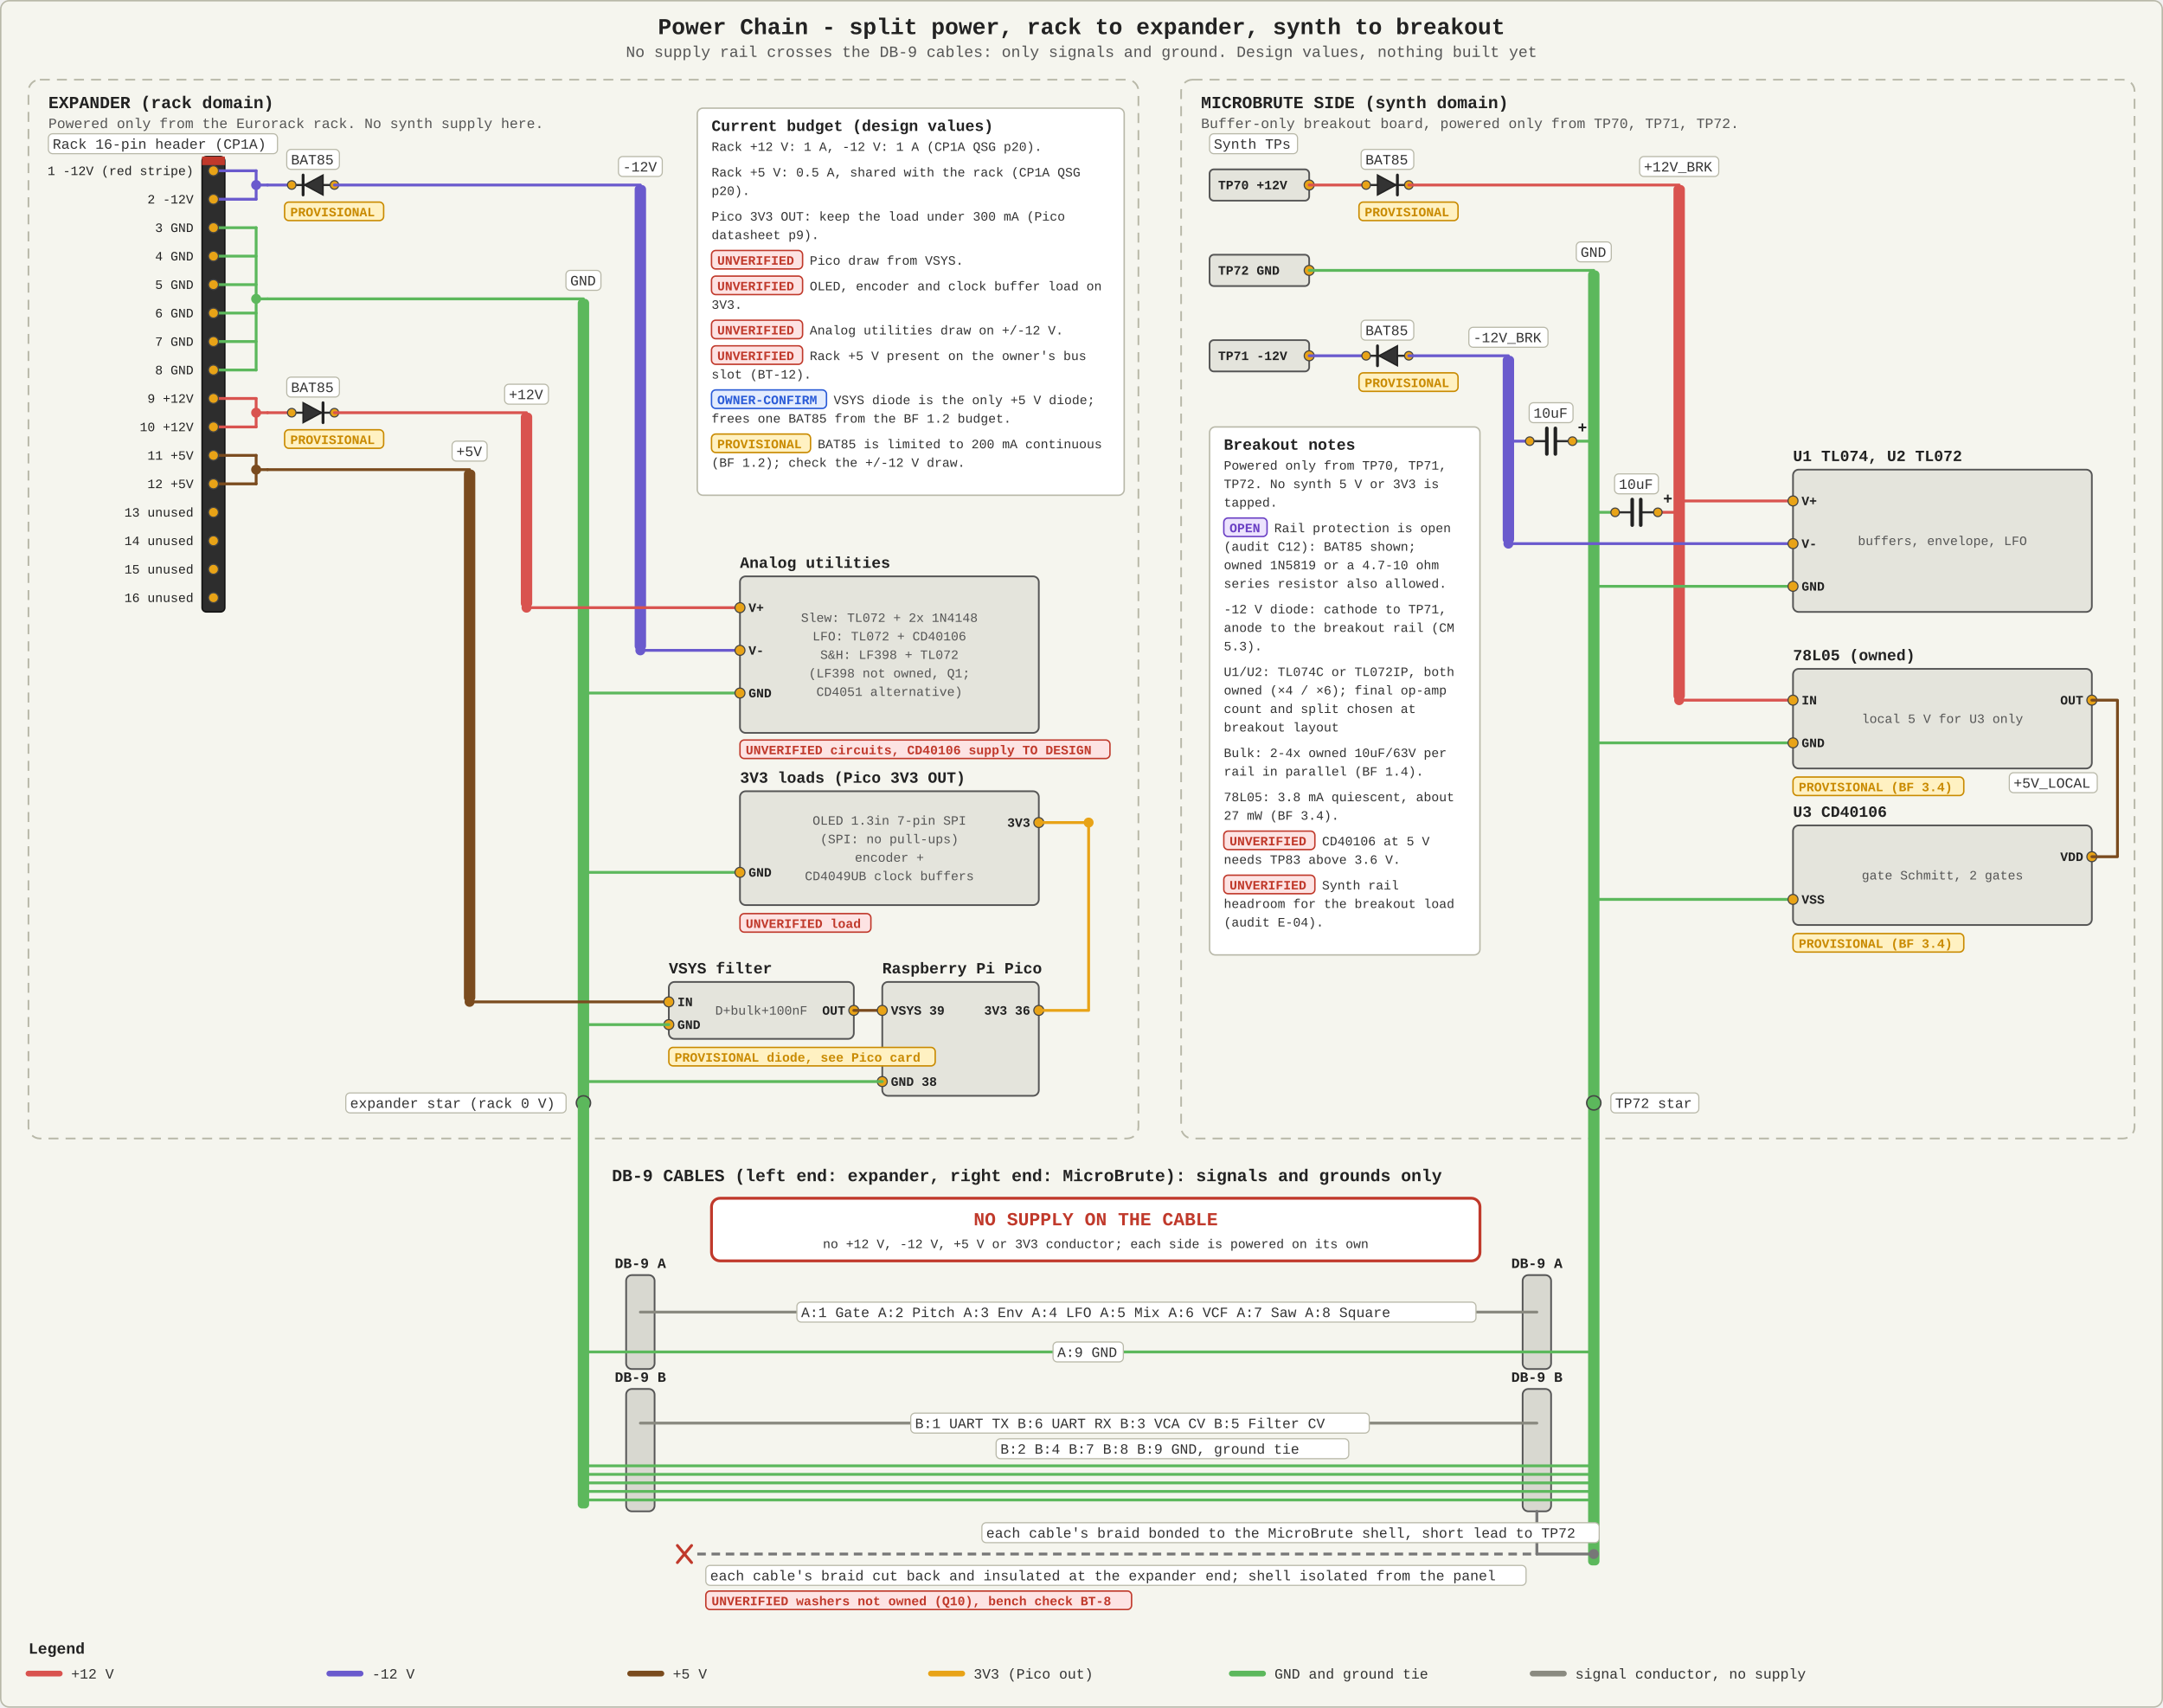
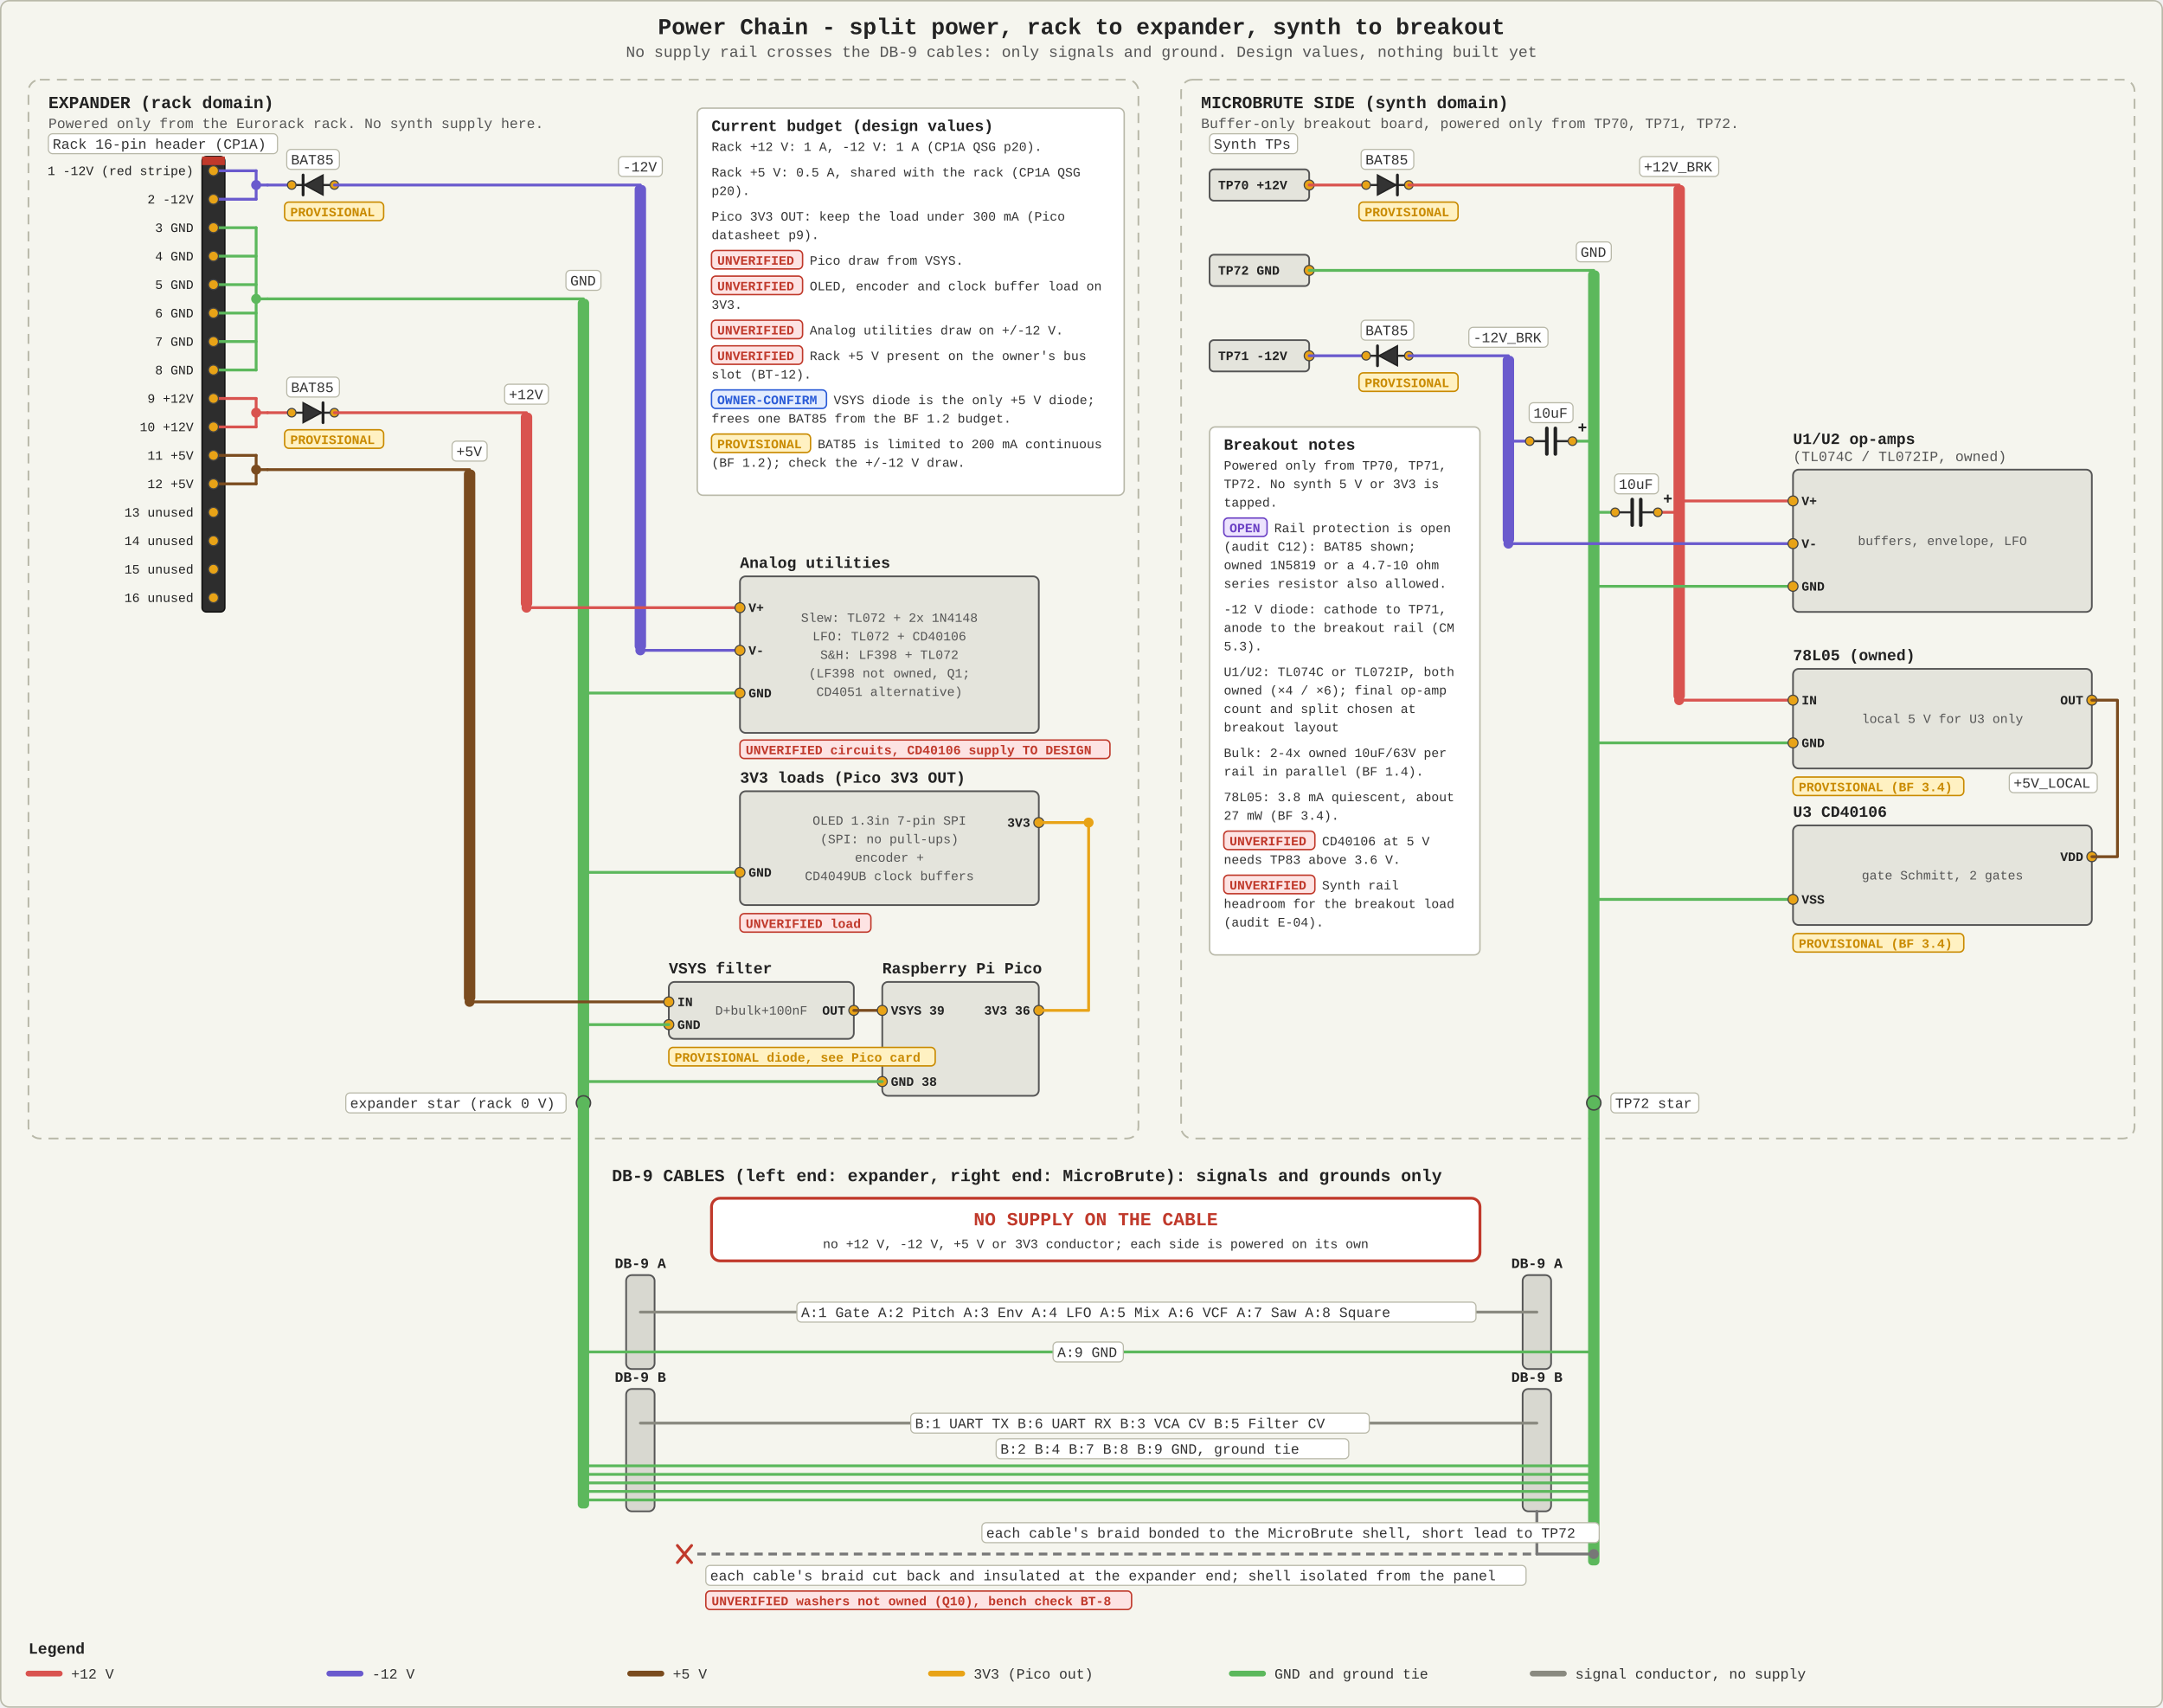
<svg xmlns="http://www.w3.org/2000/svg" viewBox="0 0 1520 1200" width="1520" height="1200">
  <style>text { font-family: "SF Mono", Consolas, "Liberation Mono", monospace; }</style>
  <rect x="0.5" y="0.5" width="1519" height="1199" rx="6" fill="#f5f5ee" stroke="#b8b8a8" stroke-width="1" />
  <text x="760" y="24" font-size="16" text-anchor="middle" fill="#222" font-weight="bold">Power Chain - split power, rack to expander, synth to breakout</text>
  <text x="760" y="40" font-size="11" text-anchor="middle" fill="#555">No supply rail crosses the DB-9 cables: only signals and ground. Design values, nothing built yet</text>
  <rect x="20" y="56" width="780" height="744" rx="8" fill="none" stroke="#b8b8a8" stroke-width="1.2" stroke-dasharray="7 5" />
  <text x="34" y="76" font-size="12" text-anchor="start" fill="#222" font-weight="bold">EXPANDER (rack domain)</text>
  <text x="34" y="90" font-size="10" text-anchor="start" fill="#555">Powered only from the Eurorack rack. No synth supply here.</text>
  <rect x="142" y="110" width="16" height="320" rx="3" fill="#2d2d2d" stroke="#111" stroke-width="1" />
  <rect x="34" y="94" width="161" height="14" rx="3" fill="#ffffff" stroke="#b8b8a8" stroke-width="0.8" />
  <text x="37" y="104.5" font-size="10" text-anchor="start" fill="#333">Rack 16-pin header (CP1A)</text>
  <text x="136" y="123" font-size="9" text-anchor="end" fill="#222">1 -12V (red stripe)</text>
  <text x="136" y="143" font-size="9" text-anchor="end" fill="#222">2 -12V</text>
  <text x="136" y="163" font-size="9" text-anchor="end" fill="#222">3 GND</text>
  <text x="136" y="183" font-size="9" text-anchor="end" fill="#222">4 GND</text>
  <text x="136" y="203" font-size="9" text-anchor="end" fill="#222">5 GND</text>
  <text x="136" y="223" font-size="9" text-anchor="end" fill="#222">6 GND</text>
  <text x="136" y="243" font-size="9" text-anchor="end" fill="#222">7 GND</text>
  <text x="136" y="263" font-size="9" text-anchor="end" fill="#222">8 GND</text>
  <text x="136" y="283" font-size="9" text-anchor="end" fill="#222">9 +12V</text>
  <text x="136" y="303" font-size="9" text-anchor="end" fill="#222">10 +12V</text>
  <text x="136" y="323" font-size="9" text-anchor="end" fill="#222">11 +5V</text>
  <text x="136" y="343" font-size="9" text-anchor="end" fill="#222">12 +5V</text>
  <text x="136" y="363" font-size="9" text-anchor="end" fill="#222">13 unused</text>
  <text x="136" y="383" font-size="9" text-anchor="end" fill="#222">14 unused</text>
  <text x="136" y="403" font-size="9" text-anchor="end" fill="#222">15 unused</text>
  <text x="136" y="423" font-size="9" text-anchor="end" fill="#222">16 unused</text>
  <rect x="142" y="110" width="16" height="6" fill="#c0392b" />
  <polyline points="150,120 180,120" fill="none" stroke="#6a5acd" stroke-width="2" stroke-linejoin="round" stroke-linecap="round" />
  <polyline points="150,140 180,140" fill="none" stroke="#6a5acd" stroke-width="2" stroke-linejoin="round" stroke-linecap="round" />
  <polyline points="180,120 180,140" fill="none" stroke="#6a5acd" stroke-width="2" stroke-linejoin="round" stroke-linecap="round" />
  <polyline points="180,130 188,130" fill="none" stroke="#6a5acd" stroke-width="2" stroke-linejoin="round" stroke-linecap="round" />
  <circle cx="180" cy="130" r="3.5" fill="#6a5acd" />
  <polyline points="150,160 180,160" fill="none" stroke="#5cb85c" stroke-width="2" stroke-linejoin="round" stroke-linecap="round" />
  <polyline points="150,180 180,180" fill="none" stroke="#5cb85c" stroke-width="2" stroke-linejoin="round" stroke-linecap="round" />
  <polyline points="150,200 180,200" fill="none" stroke="#5cb85c" stroke-width="2" stroke-linejoin="round" stroke-linecap="round" />
  <polyline points="150,220 180,220" fill="none" stroke="#5cb85c" stroke-width="2" stroke-linejoin="round" stroke-linecap="round" />
  <polyline points="150,240 180,240" fill="none" stroke="#5cb85c" stroke-width="2" stroke-linejoin="round" stroke-linecap="round" />
  <polyline points="150,260 180,260" fill="none" stroke="#5cb85c" stroke-width="2" stroke-linejoin="round" stroke-linecap="round" />
  <polyline points="180,160 180,260" fill="none" stroke="#5cb85c" stroke-width="2" stroke-linejoin="round" stroke-linecap="round" />
  <polyline points="180,210 188,210" fill="none" stroke="#5cb85c" stroke-width="2" stroke-linejoin="round" stroke-linecap="round" />
  <circle cx="180" cy="210" r="3.5" fill="#5cb85c" />
  <polyline points="150,280 180,280" fill="none" stroke="#d9534f" stroke-width="2" stroke-linejoin="round" stroke-linecap="round" />
  <polyline points="150,300 180,300" fill="none" stroke="#d9534f" stroke-width="2" stroke-linejoin="round" stroke-linecap="round" />
  <polyline points="180,280 180,300" fill="none" stroke="#d9534f" stroke-width="2" stroke-linejoin="round" stroke-linecap="round" />
  <polyline points="180,290 188,290" fill="none" stroke="#d9534f" stroke-width="2" stroke-linejoin="round" stroke-linecap="round" />
  <circle cx="180" cy="290" r="3.5" fill="#d9534f" />
  <polyline points="150,320 180,320" fill="none" stroke="#7a4b1e" stroke-width="2" stroke-linejoin="round" stroke-linecap="round" />
  <polyline points="150,340 180,340" fill="none" stroke="#7a4b1e" stroke-width="2" stroke-linejoin="round" stroke-linecap="round" />
  <polyline points="180,320 180,340" fill="none" stroke="#7a4b1e" stroke-width="2" stroke-linejoin="round" stroke-linecap="round" />
  <polyline points="180,330 188,330" fill="none" stroke="#7a4b1e" stroke-width="2" stroke-linejoin="round" stroke-linecap="round" />
  <circle cx="180" cy="330" r="3.5" fill="#7a4b1e" />
  <circle cx="150" cy="120" r="3.5" fill="#e8a317" stroke="#444" stroke-width="0.8" />
  <circle cx="150" cy="140" r="3.5" fill="#e8a317" stroke="#444" stroke-width="0.8" />
  <circle cx="150" cy="160" r="3.5" fill="#e8a317" stroke="#444" stroke-width="0.8" />
  <circle cx="150" cy="180" r="3.5" fill="#e8a317" stroke="#444" stroke-width="0.8" />
  <circle cx="150" cy="200" r="3.5" fill="#e8a317" stroke="#444" stroke-width="0.8" />
  <circle cx="150" cy="220" r="3.5" fill="#e8a317" stroke="#444" stroke-width="0.8" />
  <circle cx="150" cy="240" r="3.5" fill="#e8a317" stroke="#444" stroke-width="0.8" />
  <circle cx="150" cy="260" r="3.5" fill="#e8a317" stroke="#444" stroke-width="0.8" />
  <circle cx="150" cy="280" r="3.5" fill="#e8a317" stroke="#444" stroke-width="0.8" />
  <circle cx="150" cy="300" r="3.5" fill="#e8a317" stroke="#444" stroke-width="0.8" />
  <circle cx="150" cy="320" r="3.5" fill="#e8a317" stroke="#444" stroke-width="0.8" />
  <circle cx="150" cy="340" r="3.5" fill="#e8a317" stroke="#444" stroke-width="0.8" />
  <circle cx="150" cy="360" r="3.5" fill="#e8a317" stroke="#444" stroke-width="0.8" />
  <circle cx="150" cy="380" r="3.5" fill="#e8a317" stroke="#444" stroke-width="0.8" />
  <circle cx="150" cy="400" r="3.5" fill="#e8a317" stroke="#444" stroke-width="0.8" />
  <circle cx="150" cy="420" r="3.5" fill="#e8a317" stroke="#444" stroke-width="0.8" />
  <polyline points="188,130 205,130" fill="none" stroke="#6a5acd" stroke-width="2" stroke-linejoin="round" stroke-linecap="round" />
  <line x1="205" y1="130" x2="235" y2="130" stroke="#2d2d2d" stroke-width="1.5" stroke-linecap="round" />
  <path d="M227,123 L227,137 L214,130 Z" fill="#333" stroke="#222" stroke-width="1" />
  <line x1="213" y1="123" x2="213" y2="137" stroke="#222" stroke-width="2" stroke-linecap="round" />
  <rect x="201.5" y="105" width="37" height="14" rx="3" fill="#ffffff" stroke="#b8b8a8" stroke-width="0.8" />
  <text x="204.5" y="115.5" font-size="10" text-anchor="start" fill="#333">BAT85</text>
  <circle cx="205" cy="130" r="3" fill="#e8a317" stroke="#444" stroke-width="0.8" />
  <circle cx="235" cy="130" r="3" fill="#e8a317" stroke="#444" stroke-width="0.8" />
  <polyline points="235,130 450,130" fill="none" stroke="#6a5acd" stroke-width="2" stroke-linejoin="round" stroke-linecap="round" />
  <rect x="200" y="142" width="69.6" height="13" rx="3" fill="#fff1c2" stroke="#c98a00" stroke-width="1" />
  <text x="204" y="152" font-size="9" text-anchor="start" fill="#c98a00" font-weight="bold">PROVISIONAL</text>
  <polyline points="188,290 205,290" fill="none" stroke="#d9534f" stroke-width="2" stroke-linejoin="round" stroke-linecap="round" />
  <line x1="205" y1="290" x2="235" y2="290" stroke="#2d2d2d" stroke-width="1.5" stroke-linecap="round" />
  <path d="M213,283 L213,297 L226,290 Z" fill="#333" stroke="#222" stroke-width="1" />
  <line x1="227" y1="283" x2="227" y2="297" stroke="#222" stroke-width="2" stroke-linecap="round" />
  <rect x="201.5" y="265" width="37" height="14" rx="3" fill="#ffffff" stroke="#b8b8a8" stroke-width="0.8" />
  <text x="204.5" y="275.5" font-size="10" text-anchor="start" fill="#333">BAT85</text>
  <circle cx="205" cy="290" r="3" fill="#e8a317" stroke="#444" stroke-width="0.8" />
  <circle cx="235" cy="290" r="3" fill="#e8a317" stroke="#444" stroke-width="0.8" />
  <polyline points="235,290 370,290" fill="none" stroke="#d9534f" stroke-width="2" stroke-linejoin="round" stroke-linecap="round" />
  <rect x="200" y="302" width="69.6" height="13" rx="3" fill="#fff1c2" stroke="#c98a00" stroke-width="1" />
  <text x="204" y="312" font-size="9" text-anchor="start" fill="#c98a00" font-weight="bold">PROVISIONAL</text>
  <polyline points="188,210 410,210" fill="none" stroke="#5cb85c" stroke-width="2" stroke-linejoin="round" stroke-linecap="round" />
  <polyline points="188,330 330,330" fill="none" stroke="#7a4b1e" stroke-width="2" stroke-linejoin="round" stroke-linecap="round" />
  <rect x="446" y="130" width="8" height="327" rx="3" fill="#6a5acd" />
  <rect x="434.6" y="110" width="30.8" height="14" rx="3" fill="#ffffff" stroke="#b8b8a8" stroke-width="0.8" />
  <text x="437.6" y="120.5" font-size="10" text-anchor="start" fill="#333">-12V</text>
  <rect x="406" y="210" width="8" height="565" rx="3" fill="#5cb85c" />
  <rect x="397.7" y="190" width="24.6" height="14" rx="3" fill="#ffffff" stroke="#b8b8a8" stroke-width="0.8" />
  <text x="400.7" y="200.5" font-size="10" text-anchor="start" fill="#333">GND</text>
  <rect x="366" y="290" width="8" height="137" rx="3" fill="#d9534f" />
  <rect x="354.6" y="270" width="30.8" height="14" rx="3" fill="#ffffff" stroke="#b8b8a8" stroke-width="0.8" />
  <text x="357.6" y="280.5" font-size="10" text-anchor="start" fill="#333">+12V</text>
  <rect x="326" y="330" width="8" height="374" rx="3" fill="#7a4b1e" />
  <rect x="317.7" y="310" width="24.6" height="14" rx="3" fill="#ffffff" stroke="#b8b8a8" stroke-width="0.8" />
  <text x="320.7" y="320.5" font-size="10" text-anchor="start" fill="#333">+5V</text>
  <polyline points="520,427 370,427" fill="none" stroke="#d9534f" stroke-width="2" stroke-linejoin="round" stroke-linecap="round" />
  <circle cx="370" cy="427" r="3.5" fill="#d9534f" />
  <polyline points="520,457 450,457" fill="none" stroke="#6a5acd" stroke-width="2" stroke-linejoin="round" stroke-linecap="round" />
  <circle cx="450" cy="457" r="3.5" fill="#6a5acd" />
  <polyline points="520,487 410,487" fill="none" stroke="#5cb85c" stroke-width="2" stroke-linejoin="round" stroke-linecap="round" />
  <circle cx="410" cy="487" r="3.5" fill="#5cb85c" />
  <rect x="520" y="405" width="210" height="110" rx="4" fill="#e4e4dc" stroke="#555" stroke-width="1.2" />
  <text x="520" y="399" font-size="11" text-anchor="start" fill="#222" font-weight="bold">Analog utilities</text>
  <text x="625" y="437" font-size="9" text-anchor="middle" fill="#555">Slew: TL072 + 2x 1N4148</text>
  <text x="625" y="450" font-size="9" text-anchor="middle" fill="#555">LFO: TL072 + CD40106</text>
  <text x="625" y="463" font-size="9" text-anchor="middle" fill="#555">S&amp;H: LF398 + TL072</text>
  <text x="625" y="476" font-size="9" text-anchor="middle" fill="#555">(LF398 not owned, Q1;</text>
  <text x="625" y="489" font-size="9" text-anchor="middle" fill="#555">CD4051 alternative)</text>
  <text x="526" y="430" font-size="9" text-anchor="start" fill="#222" font-weight="bold">V+</text>
  <circle cx="520" cy="427" r="3.5" fill="#e8a317" stroke="#444" stroke-width="0.8" />
  <text x="526" y="460" font-size="9" text-anchor="start" fill="#222" font-weight="bold">V-</text>
  <circle cx="520" cy="457" r="3.5" fill="#e8a317" stroke="#444" stroke-width="0.8" />
  <text x="526" y="490" font-size="9" text-anchor="start" fill="#222" font-weight="bold">GND</text>
  <circle cx="520" cy="487" r="3.5" fill="#e8a317" stroke="#444" stroke-width="0.8" />
  <rect x="520" y="520" width="260" height="13" rx="3" fill="#fde3e3" stroke="#c0392b" stroke-width="1" />
  <text x="524" y="530" font-size="9" text-anchor="start" fill="#c0392b" font-weight="bold">UNVERIFIED circuits, CD40106 supply TO DESIGN</text>
  <polyline points="520,613 410,613" fill="none" stroke="#5cb85c" stroke-width="2" stroke-linejoin="round" stroke-linecap="round" />
  <circle cx="410" cy="613" r="3.5" fill="#5cb85c" />
  <rect x="520" y="556" width="210" height="80" rx="4" fill="#e4e4dc" stroke="#555" stroke-width="1.2" />
  <text x="520" y="550" font-size="11" text-anchor="start" fill="#222" font-weight="bold">3V3 loads (Pico 3V3 OUT)</text>
  <text x="625" y="579.5" font-size="9" text-anchor="middle" fill="#555">OLED 1.3in 7-pin SPI</text>
  <text x="625" y="592.5" font-size="9" text-anchor="middle" fill="#555">(SPI: no pull-ups)</text>
  <text x="625" y="605.5" font-size="9" text-anchor="middle" fill="#555">encoder +</text>
  <text x="625" y="618.5" font-size="9" text-anchor="middle" fill="#555">CD4049UB clock buffers</text>
  <text x="526" y="616" font-size="9" text-anchor="start" fill="#222" font-weight="bold">GND</text>
  <circle cx="520" cy="613" r="3.5" fill="#e8a317" stroke="#444" stroke-width="0.8" />
  <text x="724" y="581" font-size="9" text-anchor="end" fill="#222" font-weight="bold">3V3</text>
  <circle cx="730" cy="578" r="3.5" fill="#e8a317" stroke="#444" stroke-width="0.8" />
  <rect x="520" y="642" width="92" height="13" rx="3" fill="#fde3e3" stroke="#c0392b" stroke-width="1" />
  <text x="524" y="652" font-size="9" text-anchor="start" fill="#c0392b" font-weight="bold">UNVERIFIED load</text>
  <polyline points="470,704 330,704" fill="none" stroke="#7a4b1e" stroke-width="2" stroke-linejoin="round" stroke-linecap="round" />
  <circle cx="330" cy="704" r="3.5" fill="#7a4b1e" />
  <rect x="470" y="690" width="130" height="40" rx="4" fill="#e4e4dc" stroke="#555" stroke-width="1.2" />
  <text x="470" y="684" font-size="11" text-anchor="start" fill="#222" font-weight="bold">VSYS filter</text>
  <text x="535" y="713" font-size="9" text-anchor="middle" fill="#555">D+bulk+100nF</text>
  <text x="476" y="707" font-size="9" text-anchor="start" fill="#222" font-weight="bold">IN</text>
  <circle cx="470" cy="704" r="3.5" fill="#e8a317" stroke="#444" stroke-width="0.8" />
  <text x="476" y="723" font-size="9" text-anchor="start" fill="#222" font-weight="bold">GND</text>
  <circle cx="470" cy="720" r="3.5" fill="#e8a317" stroke="#444" stroke-width="0.8" />
  <text x="594" y="713" font-size="9" text-anchor="end" fill="#222" font-weight="bold">OUT</text>
  <circle cx="600" cy="710" r="3.5" fill="#e8a317" stroke="#444" stroke-width="0.8" />
  <polyline points="470,720 410,720" fill="none" stroke="#5cb85c" stroke-width="2" stroke-linejoin="round" stroke-linecap="round" />
  <circle cx="410" cy="720" r="3.5" fill="#5cb85c" />
  <polyline points="600,710 620,710" fill="none" stroke="#7a4b1e" stroke-width="2" stroke-linejoin="round" stroke-linecap="round" />
  <rect x="620" y="690" width="110" height="80" rx="4" fill="#e4e4dc" stroke="#555" stroke-width="1.2" />
  <text x="620" y="684" font-size="11" text-anchor="start" fill="#222" font-weight="bold">Raspberry Pi Pico</text>
  <text x="626" y="713" font-size="9" text-anchor="start" fill="#222" font-weight="bold">VSYS 39</text>
  <circle cx="620" cy="710" r="3.5" fill="#e8a317" stroke="#444" stroke-width="0.8" />
  <text x="626" y="763" font-size="9" text-anchor="start" fill="#222" font-weight="bold">GND 38</text>
  <circle cx="620" cy="760" r="3.5" fill="#e8a317" stroke="#444" stroke-width="0.8" />
  <text x="724" y="713" font-size="9" text-anchor="end" fill="#222" font-weight="bold">3V3 36</text>
  <circle cx="730" cy="710" r="3.5" fill="#e8a317" stroke="#444" stroke-width="0.8" />
  <polyline points="620,760 410,760" fill="none" stroke="#5cb85c" stroke-width="2" stroke-linejoin="round" stroke-linecap="round" />
  <circle cx="410" cy="760" r="3.5" fill="#5cb85c" />
  <polyline points="730,710 765,710 765,578 730,578" fill="none" stroke="#e8a317" stroke-width="2" stroke-linejoin="round" stroke-linecap="round" />
  <circle cx="765" cy="578" r="3.5" fill="#e8a317" />
  <rect x="470" y="736" width="187.2" height="13" rx="3" fill="#fff1c2" stroke="#c98a00" stroke-width="1" />
  <text x="474" y="746" font-size="9" text-anchor="start" fill="#c98a00" font-weight="bold">PROVISIONAL diode, see Pico card</text>
  <rect x="490" y="76" width="300" height="272" rx="4" fill="#fff" stroke="#b8b8a8" stroke-width="1" />
  <text x="500" y="92" font-size="11" text-anchor="start" fill="#222" font-weight="bold">Current budget (design values)</text>
  <text x="500" y="106" font-size="9" text-anchor="start" fill="#333">Rack +12 V: 1 A, -12 V: 1 A (CP1A QSG p20).</text>
  <text x="500" y="124" font-size="9" text-anchor="start" fill="#333">Rack +5 V: 0.5 A, shared with the rack (CP1A QSG</text>
  <text x="500" y="137" font-size="9" text-anchor="start" fill="#333">p20).</text>
  <text x="500" y="155" font-size="9" text-anchor="start" fill="#333">Pico 3V3 OUT: keep the load under 300 mA (Pico</text>
  <text x="500" y="168" font-size="9" text-anchor="start" fill="#333">datasheet p9).</text>
  <rect x="500" y="176" width="64" height="13" rx="3" fill="#fde3e3" stroke="#c0392b" stroke-width="1" />
  <text x="504" y="186" font-size="9" text-anchor="start" fill="#c0392b" font-weight="bold">UNVERIFIED</text>
  <text x="569" y="186" font-size="9" text-anchor="start" fill="#333">Pico draw from VSYS.</text>
  <rect x="500" y="194" width="64" height="13" rx="3" fill="#fde3e3" stroke="#c0392b" stroke-width="1" />
  <text x="504" y="204" font-size="9" text-anchor="start" fill="#c0392b" font-weight="bold">UNVERIFIED</text>
  <text x="569" y="204" font-size="9" text-anchor="start" fill="#333">OLED, encoder and clock buffer load on</text>
  <text x="500" y="217" font-size="9" text-anchor="start" fill="#333">3V3.</text>
  <rect x="500" y="225" width="64" height="13" rx="3" fill="#fde3e3" stroke="#c0392b" stroke-width="1" />
  <text x="504" y="235" font-size="9" text-anchor="start" fill="#c0392b" font-weight="bold">UNVERIFIED</text>
  <text x="569" y="235" font-size="9" text-anchor="start" fill="#333">Analog utilities draw on +/-12 V.</text>
  <rect x="500" y="243" width="64" height="13" rx="3" fill="#fde3e3" stroke="#c0392b" stroke-width="1" />
  <text x="504" y="253" font-size="9" text-anchor="start" fill="#c0392b" font-weight="bold">UNVERIFIED</text>
  <text x="569" y="253" font-size="9" text-anchor="start" fill="#333">Rack +5 V present on the owner's bus</text>
  <text x="500" y="266" font-size="9" text-anchor="start" fill="#333">slot (BT-12).</text>
  <rect x="500" y="274" width="80.8" height="13" rx="3" fill="#e3ecfd" stroke="#2a5bd7" stroke-width="1" />
  <text x="504" y="284" font-size="9" text-anchor="start" fill="#2a5bd7" font-weight="bold">OWNER-CONFIRM</text>
  <text x="585.8" y="284" font-size="9" text-anchor="start" fill="#333">VSYS diode is the only +5 V diode;</text>
  <text x="500" y="297" font-size="9" text-anchor="start" fill="#333">frees one BAT85 from the BF 1.2 budget.</text>
  <rect x="500" y="305" width="69.6" height="13" rx="3" fill="#fff1c2" stroke="#c98a00" stroke-width="1" />
  <text x="504" y="315" font-size="9" text-anchor="start" fill="#c98a00" font-weight="bold">PROVISIONAL</text>
  <text x="574.6" y="315" font-size="9" text-anchor="start" fill="#333">BAT85 is limited to 200 mA continuous</text>
  <text x="500" y="328" font-size="9" text-anchor="start" fill="#333">(BF 1.2); check the +/-12 V draw.</text>
  <circle cx="410" cy="775" r="5" fill="#5cb85c" stroke="#444" />
  <rect x="243" y="768" width="154.8" height="14" rx="3" fill="#ffffff" stroke="#b8b8a8" stroke-width="0.8" />
  <text x="246" y="778.5" font-size="10" text-anchor="start" fill="#333">expander star (rack 0 V)</text>
  <rect x="830" y="56" width="670" height="744" rx="8" fill="none" stroke="#b8b8a8" stroke-width="1.2" stroke-dasharray="7 5" />
  <text x="844" y="76" font-size="12" text-anchor="start" fill="#222" font-weight="bold">MICROBRUTE SIDE (synth domain)</text>
  <text x="844" y="90" font-size="10" text-anchor="start" fill="#555">Buffer-only breakout board, powered only from TP70, TP71, TP72.</text>
  <rect x="850" y="94" width="61.8" height="14" rx="3" fill="#ffffff" stroke="#b8b8a8" stroke-width="0.8" />
  <text x="853" y="104.5" font-size="10" text-anchor="start" fill="#333">Synth TPs</text>
  <rect x="850" y="119" width="70" height="22" rx="3" fill="#e4e4dc" stroke="#555" stroke-width="1.2" />
  <text x="856" y="133" font-size="9" text-anchor="start" fill="#222" font-weight="bold">TP70 +12V</text>
  <circle cx="920" cy="130" r="3.5" fill="#e8a317" stroke="#444" stroke-width="0.8" />
  <rect x="850" y="179" width="70" height="22" rx="3" fill="#e4e4dc" stroke="#555" stroke-width="1.2" />
  <text x="856" y="193" font-size="9" text-anchor="start" fill="#222" font-weight="bold">TP72 GND</text>
  <circle cx="920" cy="190" r="3.5" fill="#e8a317" stroke="#444" stroke-width="0.8" />
  <rect x="850" y="239" width="70" height="22" rx="3" fill="#e4e4dc" stroke="#555" stroke-width="1.2" />
  <text x="856" y="253" font-size="9" text-anchor="start" fill="#222" font-weight="bold">TP71 -12V</text>
  <circle cx="920" cy="250" r="3.5" fill="#e8a317" stroke="#444" stroke-width="0.8" />
  <polyline points="920,130 960,130" fill="none" stroke="#d9534f" stroke-width="2" stroke-linejoin="round" stroke-linecap="round" />
  <line x1="960" y1="130" x2="990" y2="130" stroke="#2d2d2d" stroke-width="1.5" stroke-linecap="round" />
  <path d="M968,123 L968,137 L981,130 Z" fill="#333" stroke="#222" stroke-width="1" />
  <line x1="982" y1="123" x2="982" y2="137" stroke="#222" stroke-width="2" stroke-linecap="round" />
  <rect x="956.5" y="105" width="37" height="14" rx="3" fill="#ffffff" stroke="#b8b8a8" stroke-width="0.8" />
  <text x="959.5" y="115.5" font-size="10" text-anchor="start" fill="#333">BAT85</text>
  <circle cx="960" cy="130" r="3" fill="#e8a317" stroke="#444" stroke-width="0.8" />
  <circle cx="990" cy="130" r="3" fill="#e8a317" stroke="#444" stroke-width="0.8" />
  <polyline points="990,130 1180,130" fill="none" stroke="#d9534f" stroke-width="2" stroke-linejoin="round" stroke-linecap="round" />
  <rect x="955" y="142" width="69.6" height="13" rx="3" fill="#fff1c2" stroke="#c98a00" stroke-width="1" />
  <text x="959" y="152" font-size="9" text-anchor="start" fill="#c98a00" font-weight="bold">PROVISIONAL</text>
  <polyline points="920,250 960,250" fill="none" stroke="#6a5acd" stroke-width="2" stroke-linejoin="round" stroke-linecap="round" />
  <line x1="960" y1="250" x2="990" y2="250" stroke="#2d2d2d" stroke-width="1.5" stroke-linecap="round" />
  <path d="M982,243 L982,257 L969,250 Z" fill="#333" stroke="#222" stroke-width="1" />
  <line x1="968" y1="243" x2="968" y2="257" stroke="#222" stroke-width="2" stroke-linecap="round" />
  <rect x="956.5" y="225" width="37" height="14" rx="3" fill="#ffffff" stroke="#b8b8a8" stroke-width="0.8" />
  <text x="959.5" y="235.5" font-size="10" text-anchor="start" fill="#333">BAT85</text>
  <circle cx="960" cy="250" r="3" fill="#e8a317" stroke="#444" stroke-width="0.8" />
  <circle cx="990" cy="250" r="3" fill="#e8a317" stroke="#444" stroke-width="0.8" />
  <polyline points="990,250 1060,250" fill="none" stroke="#6a5acd" stroke-width="2" stroke-linejoin="round" stroke-linecap="round" />
  <rect x="955" y="262" width="69.6" height="13" rx="3" fill="#fff1c2" stroke="#c98a00" stroke-width="1" />
  <text x="959" y="272" font-size="9" text-anchor="start" fill="#c98a00" font-weight="bold">PROVISIONAL</text>
  <polyline points="920,190 1120,190" fill="none" stroke="#5cb85c" stroke-width="2" stroke-linejoin="round" stroke-linecap="round" />
  <rect x="1056" y="250" width="8" height="132" rx="3" fill="#6a5acd" />
  <rect x="1032.2" y="230" width="55.6" height="14" rx="3" fill="#ffffff" stroke="#b8b8a8" stroke-width="0.8" />
  <text x="1035.2" y="240.5" font-size="10" text-anchor="start" fill="#333">-12V_BRK</text>
  <rect x="1116" y="190" width="8" height="910" rx="3" fill="#5cb85c" />
  <rect x="1107.7" y="170" width="24.6" height="14" rx="3" fill="#ffffff" stroke="#b8b8a8" stroke-width="0.8" />
  <text x="1110.7" y="180.5" font-size="10" text-anchor="start" fill="#333">GND</text>
  <rect x="1176" y="130" width="8" height="362" rx="3" fill="#d9534f" />
  <rect x="1152.2" y="110" width="55.6" height="14" rx="3" fill="#ffffff" stroke="#b8b8a8" stroke-width="0.8" />
  <text x="1155.2" y="120.5" font-size="10" text-anchor="start" fill="#333">+12V_BRK</text>
  <polyline points="1060,310 1075,310" fill="none" stroke="#6a5acd" stroke-width="2" stroke-linejoin="round" stroke-linecap="round" />
  <polyline points="1105,310 1120,310" fill="none" stroke="#5cb85c" stroke-width="2" stroke-linejoin="round" stroke-linecap="round" />
  <line x1="1075" y1="310" x2="1087" y2="310" stroke="#2d2d2d" stroke-width="1.5" stroke-linecap="round" />
  <line x1="1093" y1="310" x2="1105" y2="310" stroke="#2d2d2d" stroke-width="1.5" stroke-linecap="round" />
  <line x1="1087" y1="301" x2="1087" y2="319" stroke="#222" stroke-width="2.5" stroke-linecap="round" />
  <line x1="1093" y1="301" x2="1093" y2="319" stroke="#222" stroke-width="2.5" stroke-linecap="round" />
  <rect x="1074.6" y="283" width="30.8" height="14" rx="3" fill="#ffffff" stroke="#b8b8a8" stroke-width="0.8" />
  <text x="1077.6" y="293.5" font-size="10" text-anchor="start" fill="#333">10uF</text>
  <circle cx="1075" cy="310" r="3" fill="#e8a317" stroke="#444" stroke-width="0.8" />
  <circle cx="1105" cy="310" r="3" fill="#e8a317" stroke="#444" stroke-width="0.8" />
  <text x="1112" y="304" font-size="11" text-anchor="middle" fill="#222" font-weight="bold">+</text>
  <polyline points="1180,360 1165,360" fill="none" stroke="#d9534f" stroke-width="2" stroke-linejoin="round" stroke-linecap="round" />
  <polyline points="1135,360 1120,360" fill="none" stroke="#5cb85c" stroke-width="2" stroke-linejoin="round" stroke-linecap="round" />
  <line x1="1135" y1="360" x2="1147" y2="360" stroke="#2d2d2d" stroke-width="1.5" stroke-linecap="round" />
  <line x1="1153" y1="360" x2="1165" y2="360" stroke="#2d2d2d" stroke-width="1.5" stroke-linecap="round" />
  <line x1="1147" y1="351" x2="1147" y2="369" stroke="#222" stroke-width="2.5" stroke-linecap="round" />
  <line x1="1153" y1="351" x2="1153" y2="369" stroke="#222" stroke-width="2.5" stroke-linecap="round" />
  <rect x="1134.6" y="333" width="30.8" height="14" rx="3" fill="#ffffff" stroke="#b8b8a8" stroke-width="0.8" />
  <text x="1137.6" y="343.5" font-size="10" text-anchor="start" fill="#333">10uF</text>
  <circle cx="1135" cy="360" r="3" fill="#e8a317" stroke="#444" stroke-width="0.8" />
  <circle cx="1165" cy="360" r="3" fill="#e8a317" stroke="#444" stroke-width="0.8" />
  <text x="1172" y="354" font-size="11" text-anchor="middle" fill="#222" font-weight="bold">+</text>
  <polyline points="1260,352 1180,352" fill="none" stroke="#d9534f" stroke-width="2" stroke-linejoin="round" stroke-linecap="round" />
  <circle cx="1180" cy="352" r="3.5" fill="#d9534f" />
  <polyline points="1260,382 1060,382" fill="none" stroke="#6a5acd" stroke-width="2" stroke-linejoin="round" stroke-linecap="round" />
  <circle cx="1060" cy="382" r="3.5" fill="#6a5acd" />
  <polyline points="1260,412 1120,412" fill="none" stroke="#5cb85c" stroke-width="2" stroke-linejoin="round" stroke-linecap="round" />
  <circle cx="1120" cy="412" r="3.5" fill="#5cb85c" />
  <rect x="1260" y="330" width="210" height="100" rx="4" fill="#e4e4dc" stroke="#555" stroke-width="1.2" />
-   <text x="1260" y="324" font-size="11" text-anchor="start" fill="#222" font-weight="bold">U1 TL074, U2 TL072</text>
+   <text x="1260" y="312" font-size="11" text-anchor="start" fill="#222" font-weight="bold">U1/U2 op-amps</text>
+   <text x="1260" y="324" font-size="10" text-anchor="start" fill="#555">(TL074C / TL072IP, owned)</text>
  <text x="1365" y="383" font-size="9" text-anchor="middle" fill="#555">buffers, envelope, LFO</text>
  <text x="1266" y="355" font-size="9" text-anchor="start" fill="#222" font-weight="bold">V+</text>
  <circle cx="1260" cy="352" r="3.5" fill="#e8a317" stroke="#444" stroke-width="0.8" />
  <text x="1266" y="385" font-size="9" text-anchor="start" fill="#222" font-weight="bold">V-</text>
  <circle cx="1260" cy="382" r="3.5" fill="#e8a317" stroke="#444" stroke-width="0.8" />
  <text x="1266" y="415" font-size="9" text-anchor="start" fill="#222" font-weight="bold">GND</text>
  <circle cx="1260" cy="412" r="3.5" fill="#e8a317" stroke="#444" stroke-width="0.8" />
  <polyline points="1260,492 1180,492" fill="none" stroke="#d9534f" stroke-width="2" stroke-linejoin="round" stroke-linecap="round" />
  <circle cx="1180" cy="492" r="3.5" fill="#d9534f" />
  <polyline points="1260,522 1120,522" fill="none" stroke="#5cb85c" stroke-width="2" stroke-linejoin="round" stroke-linecap="round" />
  <circle cx="1120" cy="522" r="3.5" fill="#5cb85c" />
  <rect x="1260" y="470" width="210" height="70" rx="4" fill="#e4e4dc" stroke="#555" stroke-width="1.2" />
  <text x="1260" y="464" font-size="11" text-anchor="start" fill="#222" font-weight="bold">78L05 (owned)</text>
  <text x="1365" y="508" font-size="9" text-anchor="middle" fill="#555">local 5 V for U3 only</text>
  <text x="1266" y="495" font-size="9" text-anchor="start" fill="#222" font-weight="bold">IN</text>
  <circle cx="1260" cy="492" r="3.5" fill="#e8a317" stroke="#444" stroke-width="0.8" />
  <text x="1266" y="525" font-size="9" text-anchor="start" fill="#222" font-weight="bold">GND</text>
  <circle cx="1260" cy="522" r="3.5" fill="#e8a317" stroke="#444" stroke-width="0.8" />
  <text x="1464" y="495" font-size="9" text-anchor="end" fill="#222" font-weight="bold">OUT</text>
  <circle cx="1470" cy="492" r="3.5" fill="#e8a317" stroke="#444" stroke-width="0.8" />
  <rect x="1260" y="546" width="120" height="13" rx="3" fill="#fff1c2" stroke="#c98a00" stroke-width="1" />
  <text x="1264" y="556" font-size="9" text-anchor="start" fill="#c98a00" font-weight="bold">PROVISIONAL (BF 3.4)</text>
  <polyline points="1260,632 1120,632" fill="none" stroke="#5cb85c" stroke-width="2" stroke-linejoin="round" stroke-linecap="round" />
  <circle cx="1120" cy="632" r="3.5" fill="#5cb85c" />
  <rect x="1260" y="580" width="210" height="70" rx="4" fill="#e4e4dc" stroke="#555" stroke-width="1.2" />
  <text x="1260" y="574" font-size="11" text-anchor="start" fill="#222" font-weight="bold">U3 CD40106</text>
  <text x="1365" y="618" font-size="9" text-anchor="middle" fill="#555">gate Schmitt, 2 gates</text>
  <text x="1266" y="635" font-size="9" text-anchor="start" fill="#222" font-weight="bold">VSS</text>
  <circle cx="1260" cy="632" r="3.5" fill="#e8a317" stroke="#444" stroke-width="0.8" />
  <text x="1464" y="605" font-size="9" text-anchor="end" fill="#222" font-weight="bold">VDD</text>
  <circle cx="1470" cy="602" r="3.5" fill="#e8a317" stroke="#444" stroke-width="0.8" />
  <rect x="1260" y="656" width="120" height="13" rx="3" fill="#fff1c2" stroke="#c98a00" stroke-width="1" />
  <text x="1264" y="666" font-size="9" text-anchor="start" fill="#c98a00" font-weight="bold">PROVISIONAL (BF 3.4)</text>
  <polyline points="1470,492 1488,492 1488,602 1470,602" fill="none" stroke="#7a4b1e" stroke-width="2" stroke-linejoin="round" stroke-linecap="round" />
  <rect x="1412" y="543" width="61.8" height="14" rx="3" fill="#ffffff" stroke="#b8b8a8" stroke-width="0.8" />
  <text x="1415" y="553.5" font-size="10" text-anchor="start" fill="#333">+5V_LOCAL</text>
  <rect x="850" y="300" width="190" height="371" rx="4" fill="#fff" stroke="#b8b8a8" stroke-width="1" />
  <text x="860" y="316" font-size="11" text-anchor="start" fill="#222" font-weight="bold">Breakout notes</text>
  <text x="860" y="330" font-size="9" text-anchor="start" fill="#333">Powered only from TP70, TP71,</text>
  <text x="860" y="343" font-size="9" text-anchor="start" fill="#333">TP72. No synth 5 V or 3V3 is</text>
  <text x="860" y="356" font-size="9" text-anchor="start" fill="#333">tapped.</text>
  <rect x="860" y="364" width="30.4" height="13" rx="3" fill="#ece3fd" stroke="#6a3fc4" stroke-width="1" />
  <text x="864" y="374" font-size="9" text-anchor="start" fill="#6a3fc4" font-weight="bold">OPEN</text>
  <text x="895.4" y="374" font-size="9" text-anchor="start" fill="#333">Rail protection is open</text>
  <text x="860" y="387" font-size="9" text-anchor="start" fill="#333">(audit C12): BAT85 shown;</text>
  <text x="860" y="400" font-size="9" text-anchor="start" fill="#333">owned 1N5819 or a 4.7-10 ohm</text>
  <text x="860" y="413" font-size="9" text-anchor="start" fill="#333">series resistor also allowed.</text>
  <text x="860" y="431" font-size="9" text-anchor="start" fill="#333">-12 V diode: cathode to TP71,</text>
  <text x="860" y="444" font-size="9" text-anchor="start" fill="#333">anode to the breakout rail (CM</text>
  <text x="860" y="457" font-size="9" text-anchor="start" fill="#333">5.3).</text>
  <text x="860" y="475" font-size="9" text-anchor="start" fill="#333">U1/U2: TL074C or TL072IP, both</text>
  <text x="860" y="488" font-size="9" text-anchor="start" fill="#333">owned (×4 / ×6); final op-amp</text>
  <text x="860" y="501" font-size="9" text-anchor="start" fill="#333">count and split chosen at</text>
  <text x="860" y="514" font-size="9" text-anchor="start" fill="#333">breakout layout</text>
  <text x="860" y="532" font-size="9" text-anchor="start" fill="#333">Bulk: 2-4x owned 10uF/63V per</text>
  <text x="860" y="545" font-size="9" text-anchor="start" fill="#333">rail in parallel (BF 1.4).</text>
  <text x="860" y="563" font-size="9" text-anchor="start" fill="#333">78L05: 3.8 mA quiescent, about</text>
  <text x="860" y="576" font-size="9" text-anchor="start" fill="#333">27 mW (BF 3.4).</text>
  <rect x="860" y="584" width="64" height="13" rx="3" fill="#fde3e3" stroke="#c0392b" stroke-width="1" />
  <text x="864" y="594" font-size="9" text-anchor="start" fill="#c0392b" font-weight="bold">UNVERIFIED</text>
  <text x="929" y="594" font-size="9" text-anchor="start" fill="#333">CD40106 at 5 V</text>
  <text x="860" y="607" font-size="9" text-anchor="start" fill="#333">needs TP83 above 3.6 V.</text>
  <rect x="860" y="615" width="64" height="13" rx="3" fill="#fde3e3" stroke="#c0392b" stroke-width="1" />
  <text x="864" y="625" font-size="9" text-anchor="start" fill="#c0392b" font-weight="bold">UNVERIFIED</text>
  <text x="929" y="625" font-size="9" text-anchor="start" fill="#333">Synth rail</text>
  <text x="860" y="638" font-size="9" text-anchor="start" fill="#333">headroom for the breakout load</text>
  <text x="860" y="651" font-size="9" text-anchor="start" fill="#333">(audit E-04).</text>
  <circle cx="1120" cy="775" r="5" fill="#5cb85c" stroke="#444" />
  <rect x="1132" y="768" width="61.8" height="14" rx="3" fill="#ffffff" stroke="#b8b8a8" stroke-width="0.8" />
  <text x="1135" y="778.5" font-size="10" text-anchor="start" fill="#333">TP72 star</text>
  <text x="430" y="830" font-size="12" text-anchor="start" fill="#222" font-weight="bold">DB-9 CABLES (left end: expander, right end: MicroBrute): signals and grounds only</text>
  <rect x="500" y="842" width="540" height="44" rx="6" fill="#fff" stroke="#c0392b" stroke-width="2" />
  <text x="770" y="861" font-size="13" text-anchor="middle" fill="#c0392b" font-weight="bold">NO SUPPLY ON THE CABLE</text>
  <text x="770" y="877" font-size="9" text-anchor="middle" fill="#333">no +12 V, -12 V, +5 V or 3V3 conductor; each side is powered on its own</text>
  <rect x="440" y="896" width="20" height="66" rx="4" fill="#d8d8d0" stroke="#555" stroke-width="1.2" />
  <rect x="1070" y="896" width="20" height="66" rx="4" fill="#d8d8d0" stroke="#555" stroke-width="1.2" />
  <text x="450" y="891" font-size="10" text-anchor="middle" fill="#222" font-weight="bold">DB-9 A</text>
  <text x="1080" y="891" font-size="10" text-anchor="middle" fill="#222" font-weight="bold">DB-9 A</text>
  <rect x="440" y="976" width="20" height="86" rx="4" fill="#d8d8d0" stroke="#555" stroke-width="1.2" />
  <rect x="1070" y="976" width="20" height="86" rx="4" fill="#d8d8d0" stroke="#555" stroke-width="1.2" />
  <text x="450" y="971" font-size="10" text-anchor="middle" fill="#222" font-weight="bold">DB-9 B</text>
  <text x="1080" y="971" font-size="10" text-anchor="middle" fill="#222" font-weight="bold">DB-9 B</text>
  <polyline points="450,922 1080,922" fill="none" stroke="#8a8a80" stroke-width="2" stroke-linejoin="round" stroke-linecap="round" />
  <rect x="560" y="915" width="477.2" height="14" rx="3" fill="#ffffff" stroke="#b8b8a8" stroke-width="0.8" />
  <text x="563" y="925.5" font-size="10" text-anchor="start" fill="#333">A:1 Gate  A:2 Pitch  A:3 Env  A:4 LFO  A:5 Mix  A:6 VCF  A:7 Saw  A:8 Square</text>
  <polyline points="450,1000 1080,1000" fill="none" stroke="#8a8a80" stroke-width="2" stroke-linejoin="round" stroke-linecap="round" />
  <rect x="640" y="993" width="322.2" height="14" rx="3" fill="#ffffff" stroke="#b8b8a8" stroke-width="0.8" />
  <text x="643" y="1003.5" font-size="10" text-anchor="start" fill="#333">B:1 UART TX  B:6 UART RX  B:3 VCA CV  B:5 Filter CV</text>
  <polyline points="410,950 1120,950" fill="none" stroke="#5cb85c" stroke-width="2" stroke-linejoin="round" stroke-linecap="round" />
  <circle cx="410" cy="950" r="3.5" fill="#5cb85c" />
  <circle cx="1120" cy="950" r="3.5" fill="#5cb85c" />
  <rect x="740" y="943" width="49.4" height="14" rx="3" fill="#ffffff" stroke="#b8b8a8" stroke-width="0.8" />
  <text x="743" y="953.5" font-size="10" text-anchor="start" fill="#333">A:9 GND</text>
  <polyline points="410,1030 1120,1030" fill="none" stroke="#5cb85c" stroke-width="2" stroke-linejoin="round" stroke-linecap="round" />
  <circle cx="410" cy="1030" r="3.5" fill="#5cb85c" />
  <circle cx="1120" cy="1030" r="3.5" fill="#5cb85c" />
  <polyline points="410,1036 1120,1036" fill="none" stroke="#5cb85c" stroke-width="2" stroke-linejoin="round" stroke-linecap="round" />
  <circle cx="410" cy="1036" r="3.5" fill="#5cb85c" />
  <circle cx="1120" cy="1036" r="3.5" fill="#5cb85c" />
  <polyline points="410,1042 1120,1042" fill="none" stroke="#5cb85c" stroke-width="2" stroke-linejoin="round" stroke-linecap="round" />
  <circle cx="410" cy="1042" r="3.5" fill="#5cb85c" />
  <circle cx="1120" cy="1042" r="3.5" fill="#5cb85c" />
  <polyline points="410,1048 1120,1048" fill="none" stroke="#5cb85c" stroke-width="2" stroke-linejoin="round" stroke-linecap="round" />
  <circle cx="410" cy="1048" r="3.5" fill="#5cb85c" />
  <circle cx="1120" cy="1048" r="3.5" fill="#5cb85c" />
  <polyline points="410,1054 1120,1054" fill="none" stroke="#5cb85c" stroke-width="2" stroke-linejoin="round" stroke-linecap="round" />
  <circle cx="410" cy="1054" r="3.5" fill="#5cb85c" />
  <circle cx="1120" cy="1054" r="3.5" fill="#5cb85c" />
  <rect x="700" y="1011" width="247.8" height="14" rx="3" fill="#ffffff" stroke="#b8b8a8" stroke-width="0.8" />
  <text x="703" y="1021.5" font-size="10" text-anchor="start" fill="#333">B:2  B:4  B:7  B:8  B:9 GND, ground tie</text>
  <rect x="406" y="775" width="8" height="285" rx="3" fill="#5cb85c" />
  <polyline points="490,1092 1080,1092" fill="none" stroke="#777" stroke-width="2" stroke-dasharray="6 4" />
  <polyline points="1080,1092 1080,1062" fill="none" stroke="#777" stroke-width="2" stroke-linejoin="round" stroke-linecap="round" />
  <polyline points="1080,1092 1120,1092" fill="none" stroke="#777" stroke-width="2" stroke-linejoin="round" stroke-linecap="round" />
  <circle cx="1120" cy="1092" r="3.5" fill="#777" />
  <line x1="476" y1="1086" x2="486" y2="1098" stroke="#c0392b" stroke-width="2" stroke-linecap="round" />
  <line x1="486" y1="1086" x2="476" y2="1098" stroke="#c0392b" stroke-width="2" stroke-linecap="round" />
  <rect x="690" y="1070" width="433.8" height="14" rx="3" fill="#ffffff" stroke="#b8b8a8" stroke-width="0.8" />
  <text x="693" y="1080.5" font-size="10" text-anchor="start" fill="#333">each cable's braid bonded to the MicroBrute shell, short lead to TP72</text>
  <rect x="496" y="1100" width="576.4" height="14" rx="3" fill="#ffffff" stroke="#b8b8a8" stroke-width="0.8" />
  <text x="499" y="1110.5" font-size="10" text-anchor="start" fill="#333">each cable's braid cut back and insulated at the expander end; shell isolated from the panel</text>
  <rect x="496" y="1118" width="299.2" height="13" rx="3" fill="#fde3e3" stroke="#c0392b" stroke-width="1" />
  <text x="500" y="1128" font-size="9" text-anchor="start" fill="#c0392b" font-weight="bold">UNVERIFIED washers not owned (Q10), bench check BT-8</text>
  <text x="20" y="1162" font-size="11" text-anchor="start" fill="#222" font-weight="bold">Legend</text>
  <line x1="20" y1="1176" x2="42" y2="1176" stroke="#d9534f" stroke-width="4" stroke-linecap="round" />
  <text x="50" y="1179.5" font-size="10" text-anchor="start" fill="#333">+12 V</text>
  <line x1="231.4" y1="1176" x2="253.4" y2="1176" stroke="#6a5acd" stroke-width="4" stroke-linecap="round" />
  <text x="261.4" y="1179.5" font-size="10" text-anchor="start" fill="#333">-12 V</text>
  <line x1="442.8" y1="1176" x2="464.8" y2="1176" stroke="#7a4b1e" stroke-width="4" stroke-linecap="round" />
  <text x="472.8" y="1179.5" font-size="10" text-anchor="start" fill="#333">+5 V</text>
  <line x1="654.2" y1="1176" x2="676.2" y2="1176" stroke="#e8a317" stroke-width="4" stroke-linecap="round" />
  <text x="684.2" y="1179.5" font-size="10" text-anchor="start" fill="#333">3V3 (Pico out)</text>
  <line x1="865.6" y1="1176" x2="887.6" y2="1176" stroke="#5cb85c" stroke-width="4" stroke-linecap="round" />
  <text x="895.6" y="1179.5" font-size="10" text-anchor="start" fill="#333">GND and ground tie</text>
  <line x1="1077" y1="1176" x2="1099" y2="1176" stroke="#8a8a80" stroke-width="4" stroke-linecap="round" />
  <text x="1107" y="1179.5" font-size="10" text-anchor="start" fill="#333">signal conductor, no supply</text>
</svg>
